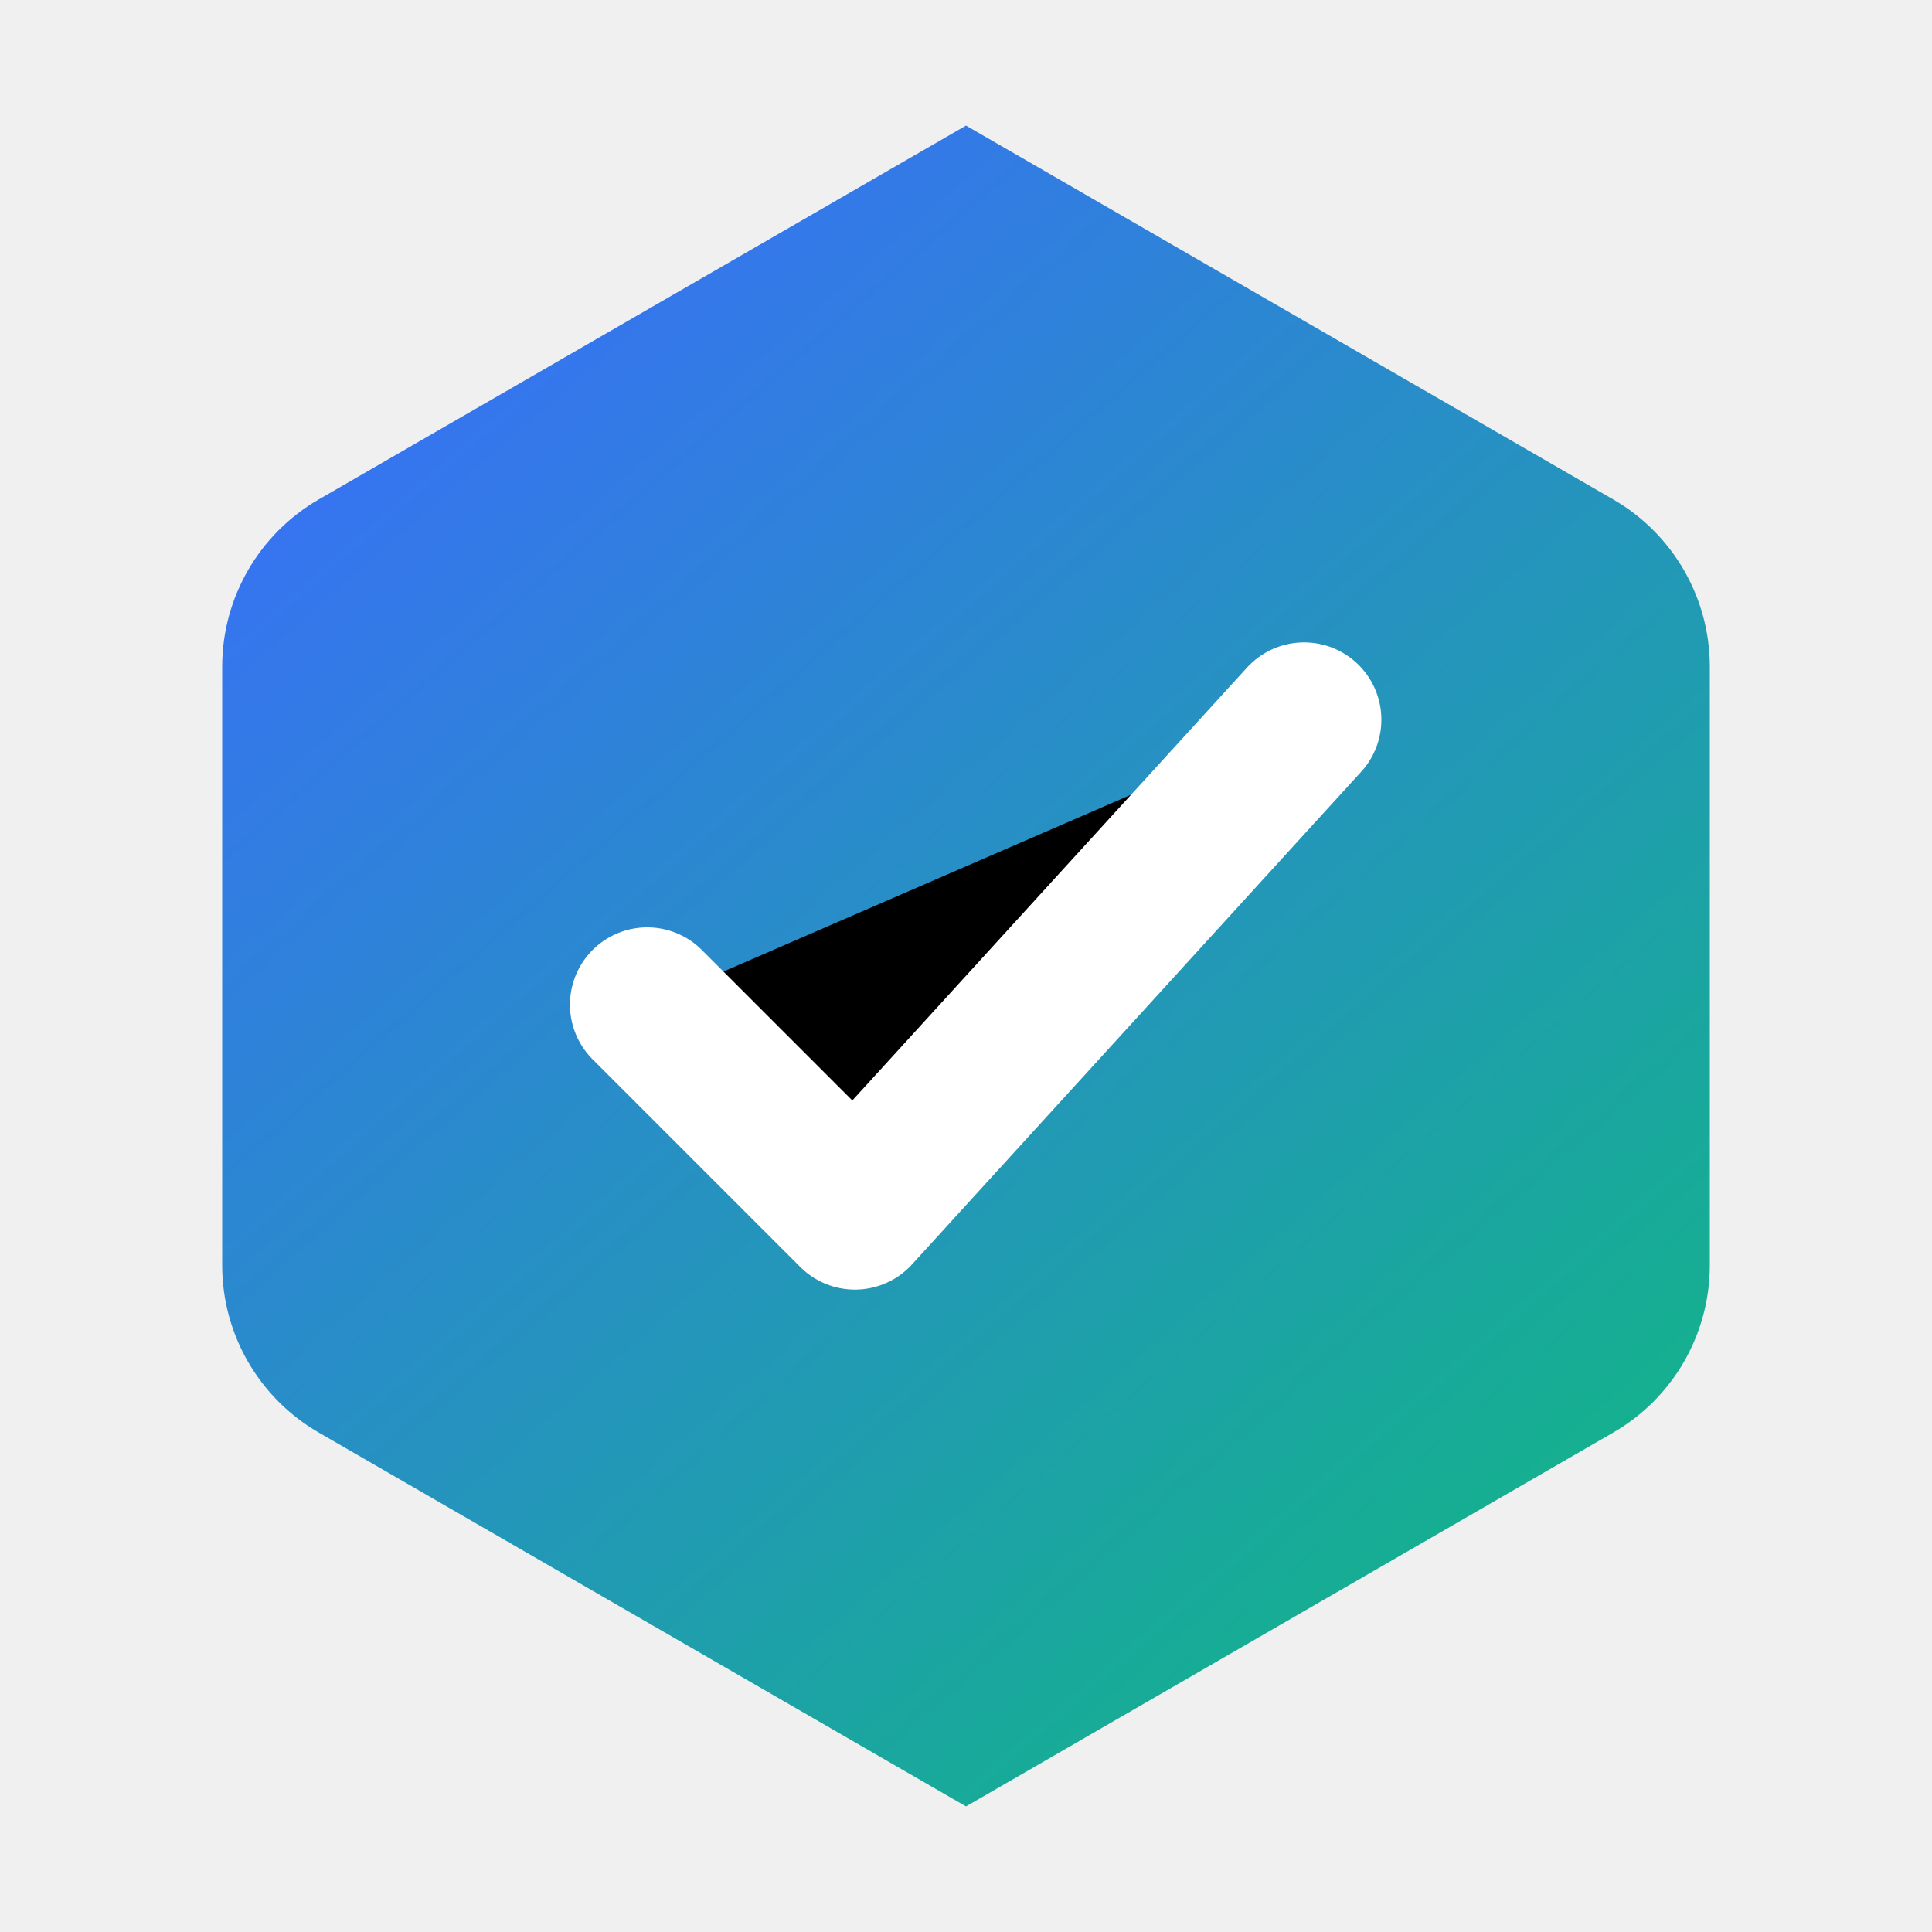
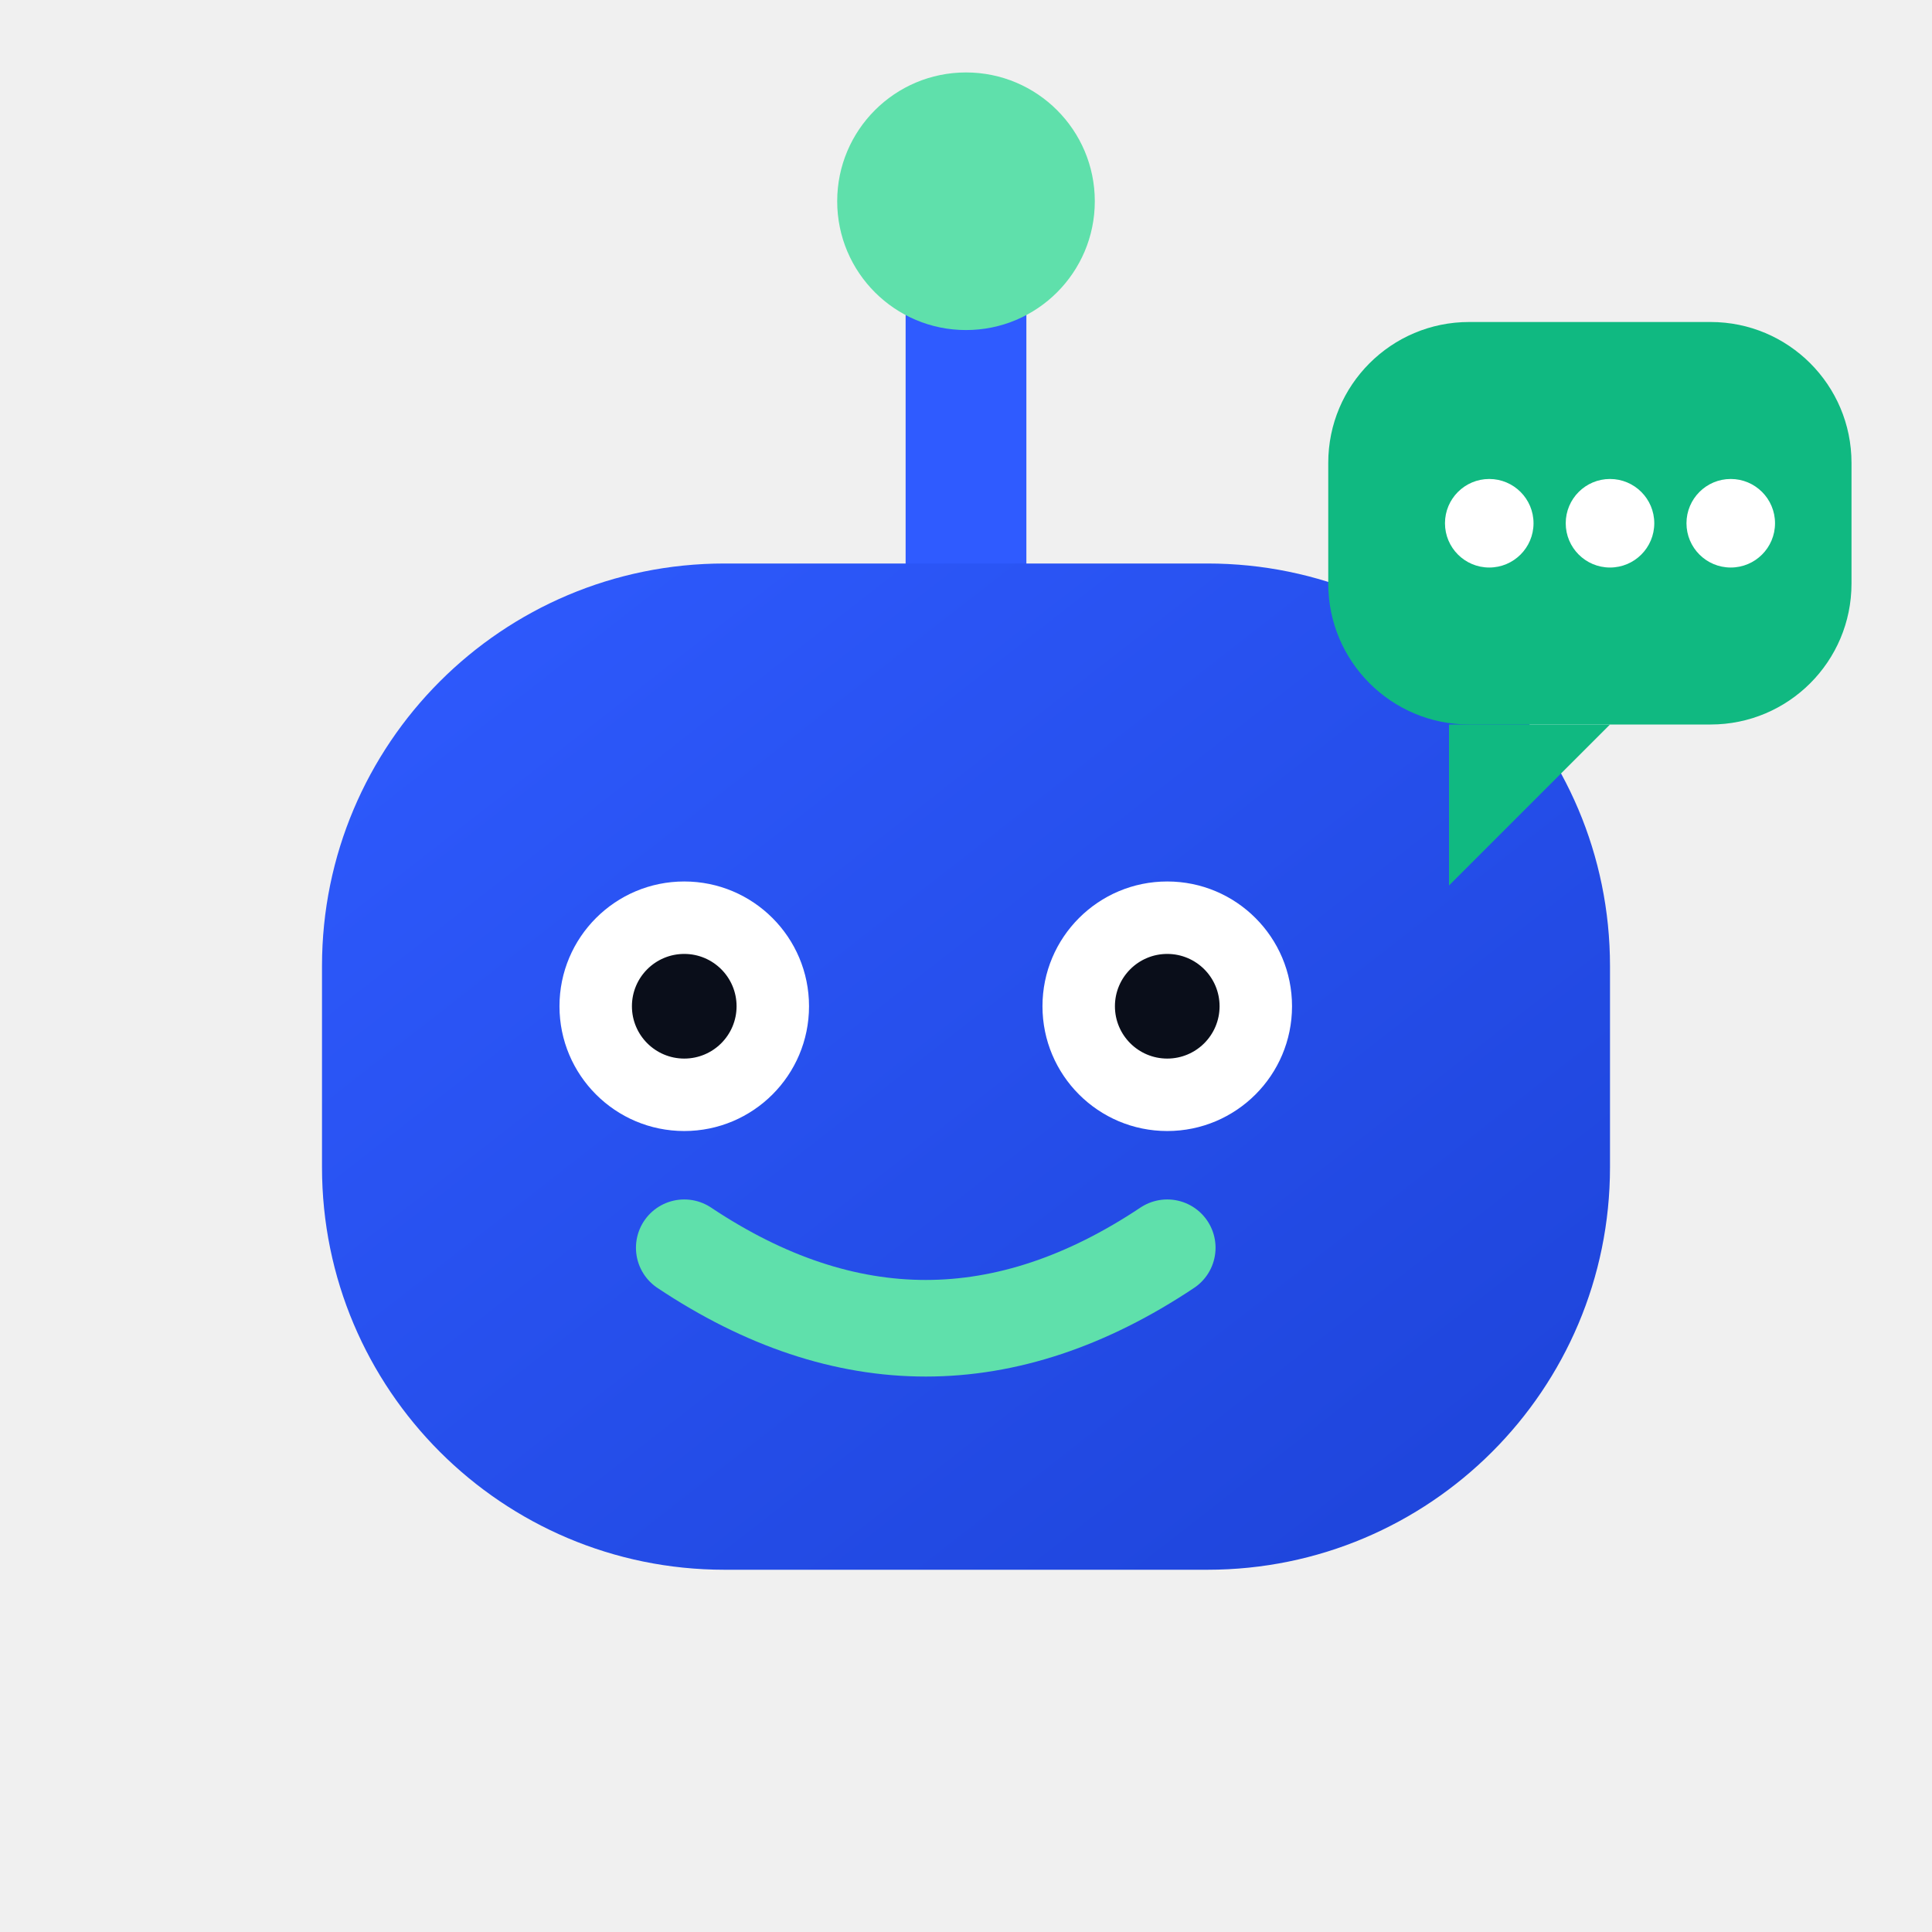
- <svg xmlns="http://www.w3.org/2000/svg" viewBox="0 0 40 40">
+ <svg xmlns="http://www.w3.org/2000/svg" viewBox="0 0 48 48" role="img" aria-label="Dovrin Commons agent, talking">
  <defs>
-     <linearGradient id="g" x1="6" y1="4" x2="34" y2="36" gradientUnits="userSpaceOnUse">
-       <stop stop-color="#3b6bff" />
-       <stop offset="1" stop-color="#10b981" />
+     <linearGradient id="pbo" x1="0" y1="0" x2="1" y2="1">
+       <stop offset="0" stop-color="#2f5bff" />
+       <stop offset="1" stop-color="#1d43d8" />
    </linearGradient>
  </defs>
-   <path d="M20 2.6l13.4 7.74a4 4 0 012 3.46v12.4a4 4 0 01-2 3.46L20 37.4 6.6 29.66a4 4 0 01-2-3.46V13.8a4 4 0 012-3.46L20 2.6z" fill="url(#g)" />
-   <path d="M13.4 20.8l4.3 4.3L27 14.9" stroke="#fff" stroke-width="3.2" stroke-linecap="round" stroke-linejoin="round" />
+   <line x1="24" y1="6" x2="24" y2="15" stroke="#2f5bff" stroke-width="3" stroke-linecap="round" />
+   <circle cx="24" cy="5" r="3.2" fill="#5fe0ab" />
+   <rect x="8" y="14" width="32" height="25" rx="10" fill="url(#pbo)" />
+   <circle cx="17" cy="25" r="3.1" fill="#fff" />
+   <circle cx="29" cy="25" r="3.1" fill="#fff" />
+   <circle cx="17" cy="25" r="1.3" fill="#0a0e1a" />
+   <circle cx="29" cy="25" r="1.3" fill="#0a0e1a" />
+   <path d="M17 31 Q23 35 29 31" fill="none" stroke="#5fe0ab" stroke-width="2.4" stroke-linecap="round" />
+   <g>
+     <rect x="33" y="8" width="13" height="10" rx="3.5" fill="#10b981" />
+     <path d="M36 18 l0 4 l4 -4 z" fill="#10b981" />
+     <circle cx="37" cy="13" r="1.1" fill="#fff" />
+     <circle cx="40" cy="13" r="1.1" fill="#fff" />
+     <circle cx="43" cy="13" r="1.1" fill="#fff" />
+   </g>
</svg>
